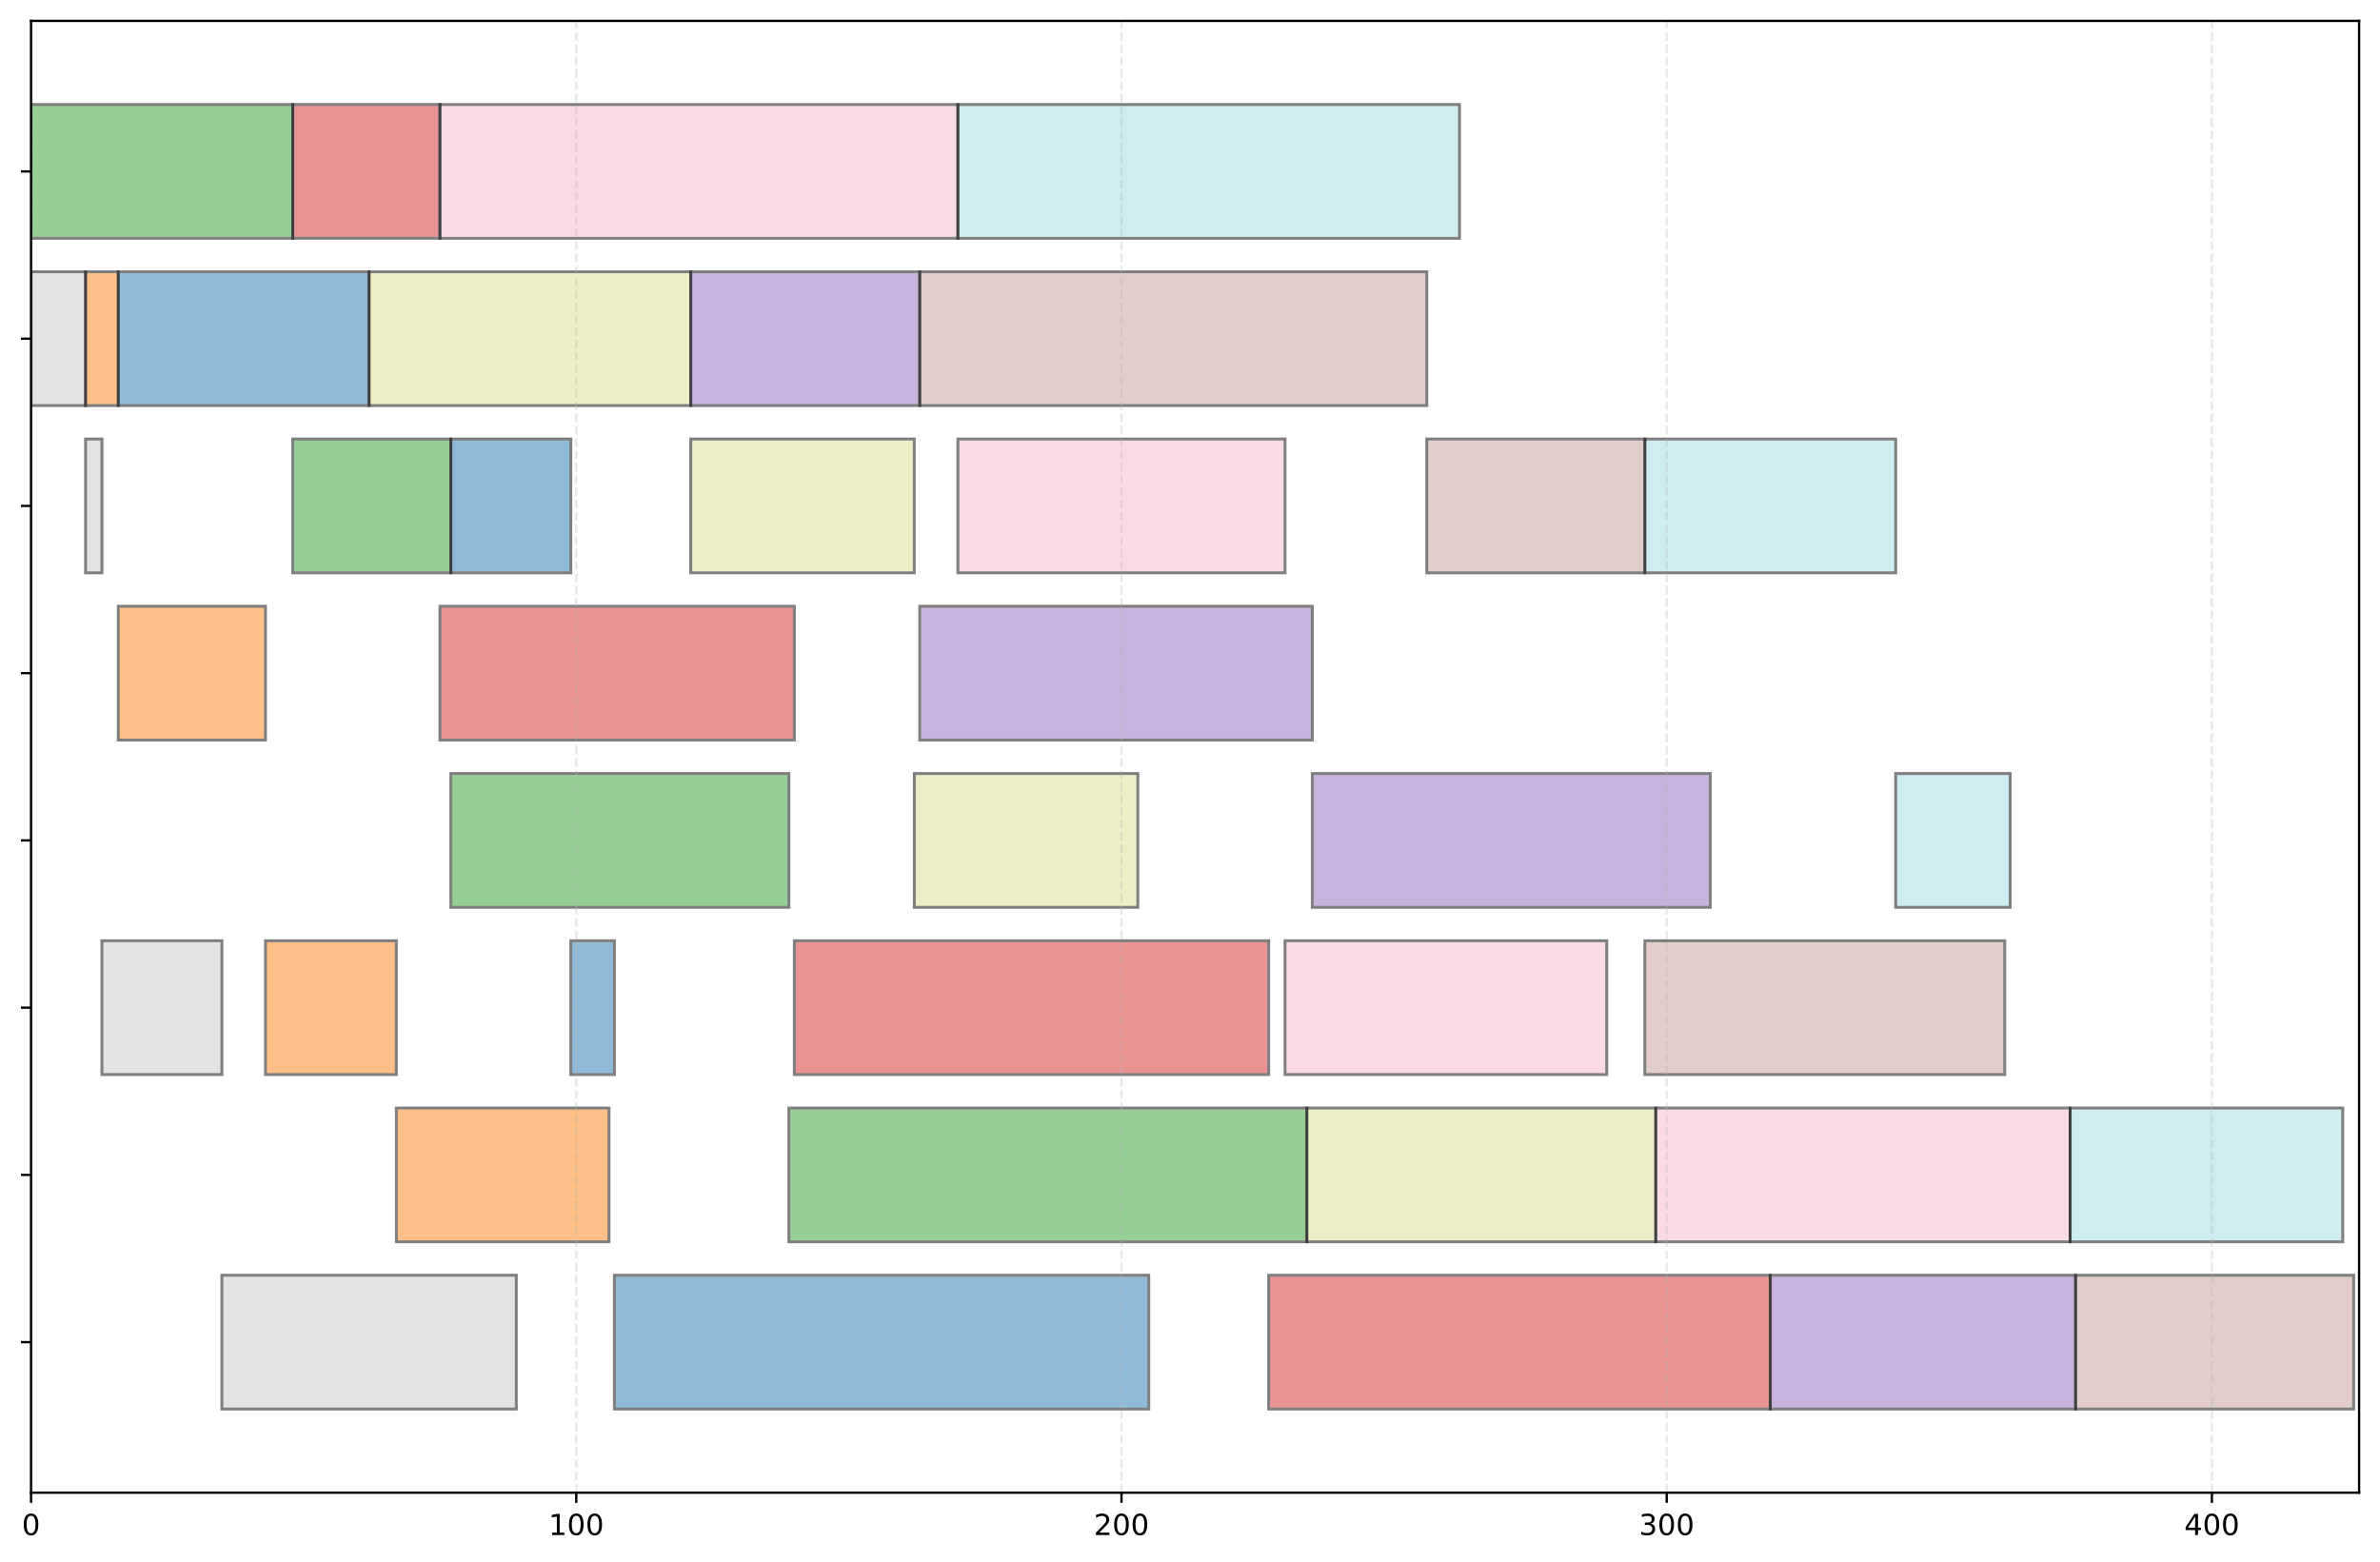
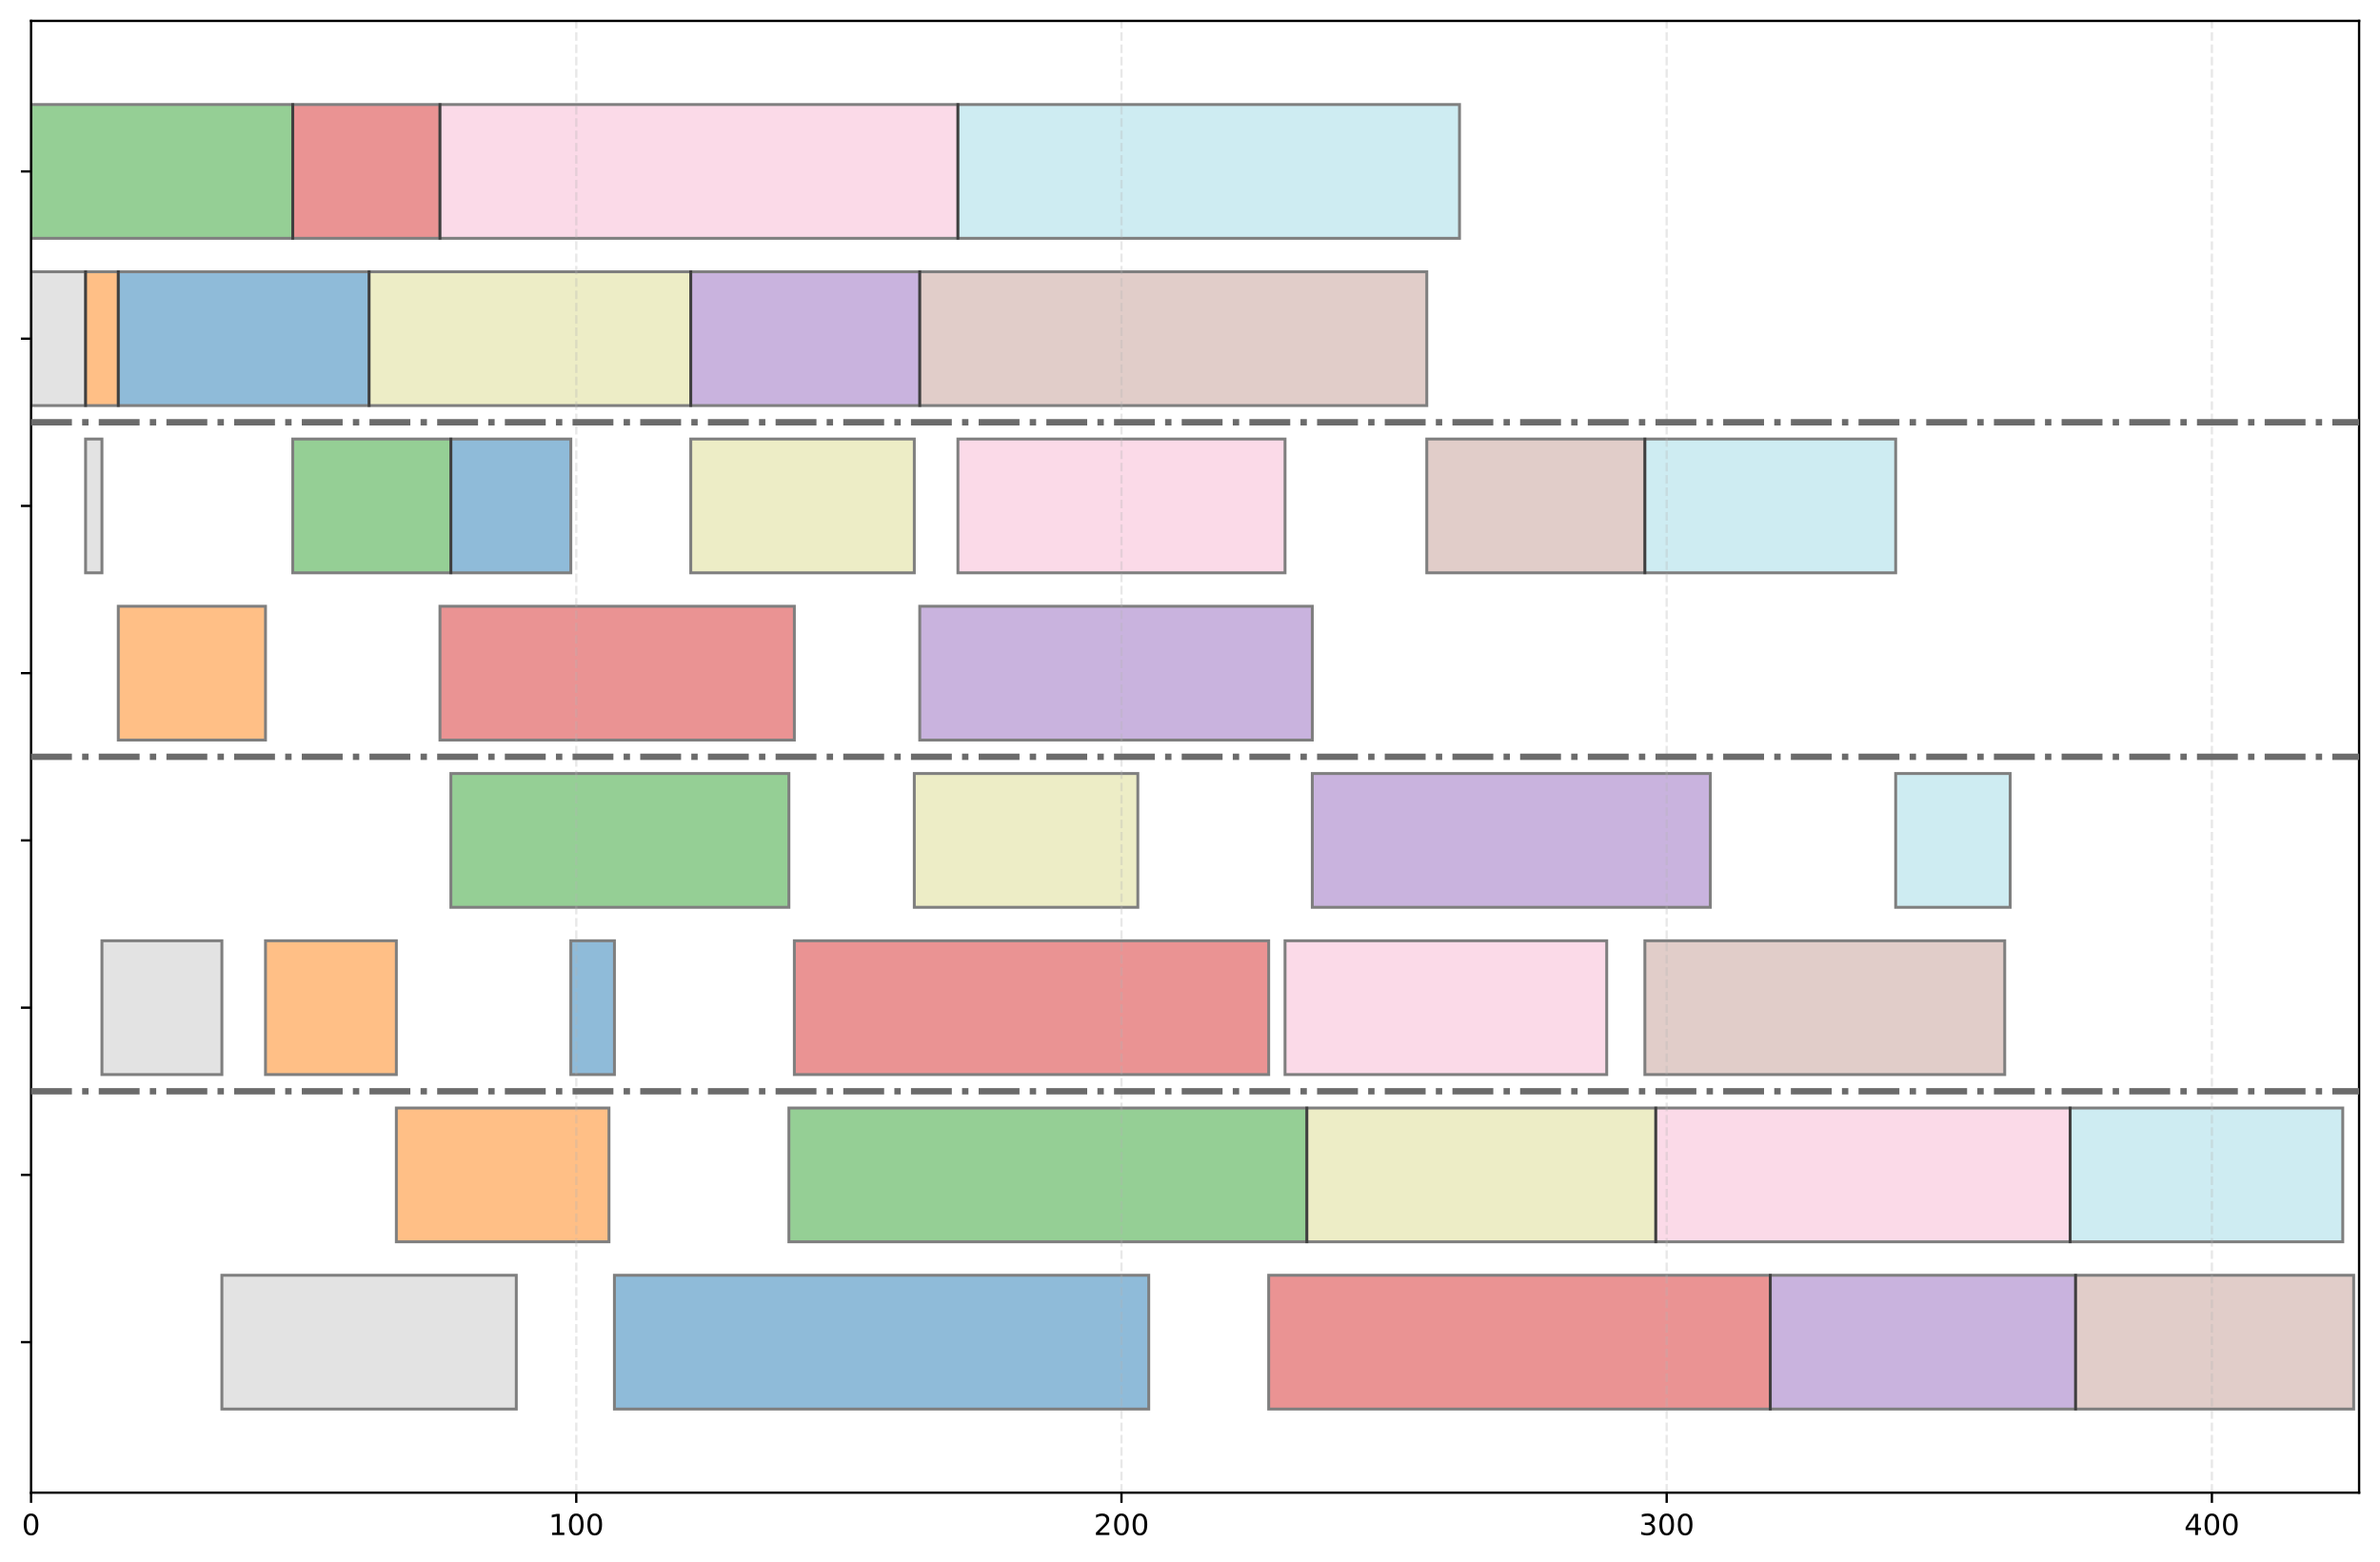
<svg xmlns="http://www.w3.org/2000/svg" xmlns:xlink="http://www.w3.org/1999/xlink" width="820pt" height="538.238pt" viewBox="0 0 820 538.238" version="1.1">
  <defs>
    <style type="text/css">*{stroke-linejoin: round; stroke-linecap: butt}</style>
  </defs>
  <g id="figure_1">
    <g id="patch_1">
      <path d="M 0 538.238  L 820 538.238  L 820 0  L 0 0  z " style="fill: #ffffff" />
    </g>
    <g id="axes_1">
      <g id="patch_2">
        <path d="M 10.7 514.36  L 812.8 514.36  L 812.8 7.2  L 10.7 7.2  z " style="fill: #ffffff" />
      </g>
      <g id="patch_3">
-         <path d="M 10.7 36.016  L 100.866 36.016  L 100.866 82.121  L 10.7 82.121  z " clip-path="url(#p2a4820f089)" style="fill: #2ca02c; opacity: 0.5; stroke: #000000; stroke-linejoin: miter" />
+         <path d="M 10.7 36.016  L 100.866 36.016  L 100.866 82.121  L 10.7 82.121  z " clip-path="url(#p6a63d7d8b1)" style="fill: #2ca02c; opacity: 0.5; stroke: #000000; stroke-linejoin: miter" />
      </g>
      <g id="patch_4">
-         <path d="M 100.866 36.016  L 151.584 36.016  L 151.584 82.121  L 100.866 82.121  z " clip-path="url(#p2a4820f089)" style="fill: #d62728; opacity: 0.5; stroke: #000000; stroke-linejoin: miter" />
+         <path d="M 100.866 36.016  L 151.584 36.016  L 151.584 82.121  L 100.866 82.121  z " clip-path="url(#p6a63d7d8b1)" style="fill: #d62728; opacity: 0.5; stroke: #000000; stroke-linejoin: miter" />
      </g>
      <g id="patch_5">
-         <path d="M 151.584 36.016  L 330.037 36.016  L 330.037 82.121  L 151.584 82.121  z " clip-path="url(#p2a4820f089)" style="fill: #f7b6d2; opacity: 0.5; stroke: #000000; stroke-linejoin: miter" />
+         <path d="M 151.584 36.016  L 330.037 36.016  L 330.037 82.121  L 151.584 82.121  z " clip-path="url(#p6a63d7d8b1)" style="fill: #f7b6d2; opacity: 0.5; stroke: #000000; stroke-linejoin: miter" />
      </g>
      <g id="patch_6">
-         <path d="M 330.037 36.016  L 502.855 36.016  L 502.855 82.121  L 330.037 82.121  z " clip-path="url(#p2a4820f089)" style="fill: #9edae5; opacity: 0.5; stroke: #000000; stroke-linejoin: miter" />
+         <path d="M 330.037 36.016  L 502.855 36.016  L 502.855 82.121  L 330.037 82.121  z " clip-path="url(#p6a63d7d8b1)" style="fill: #9edae5; opacity: 0.5; stroke: #000000; stroke-linejoin: miter" />
      </g>
      <g id="patch_7">
-         <path d="M 10.7 93.648  L 29.485 93.648  L 29.485 139.753  L 10.7 139.753  z " clip-path="url(#p2a4820f089)" style="fill: #c7c7c7; opacity: 0.5; stroke: #000000; stroke-linejoin: miter" />
+         <path d="M 10.7 93.648  L 29.485 93.648  L 29.485 139.753  L 10.7 139.753  z " clip-path="url(#p6a63d7d8b1)" style="fill: #c7c7c7; opacity: 0.5; stroke: #000000; stroke-linejoin: miter" />
      </g>
      <g id="patch_8">
-         <path d="M 29.485 93.648  L 40.755 93.648  L 40.755 139.753  L 29.485 139.753  z " clip-path="url(#p2a4820f089)" style="fill: #ff7f0e; opacity: 0.5; stroke: #000000; stroke-linejoin: miter" />
+         <path d="M 29.485 93.648  L 40.755 93.648  L 40.755 139.753  L 29.485 139.753  z " clip-path="url(#p6a63d7d8b1)" style="fill: #ff7f0e; opacity: 0.5; stroke: #000000; stroke-linejoin: miter" />
      </g>
      <g id="patch_9">
-         <path d="M 40.755 93.648  L 127.164 93.648  L 127.164 139.753  L 40.755 139.753  z " clip-path="url(#p2a4820f089)" style="fill: #1f77b4; opacity: 0.5; stroke: #000000; stroke-linejoin: miter" />
+         <path d="M 40.755 93.648  L 127.164 93.648  L 127.164 139.753  L 40.755 139.753  z " clip-path="url(#p6a63d7d8b1)" style="fill: #1f77b4; opacity: 0.5; stroke: #000000; stroke-linejoin: miter" />
      </g>
      <g id="patch_10">
-         <path d="M 127.164 93.648  L 237.993 93.648  L 237.993 139.753  L 127.164 139.753  z " clip-path="url(#p2a4820f089)" style="fill: #dbdb8d; opacity: 0.5; stroke: #000000; stroke-linejoin: miter" />
+         <path d="M 127.164 93.648  L 237.993 93.648  L 237.993 139.753  L 127.164 139.753  z " clip-path="url(#p6a63d7d8b1)" style="fill: #dbdb8d; opacity: 0.5; stroke: #000000; stroke-linejoin: miter" />
      </g>
      <g id="patch_11">
-         <path d="M 237.993 93.648  L 316.888 93.648  L 316.888 139.753  L 237.993 139.753  z " clip-path="url(#p2a4820f089)" style="fill: #9467bd; opacity: 0.5; stroke: #000000; stroke-linejoin: miter" />
+         <path d="M 237.993 93.648  L 316.888 93.648  L 316.888 139.753  L 237.993 139.753  z " clip-path="url(#p6a63d7d8b1)" style="fill: #9467bd; opacity: 0.5; stroke: #000000; stroke-linejoin: miter" />
      </g>
      <g id="patch_12">
-         <path d="M 316.888 93.648  L 491.584 93.648  L 491.584 139.753  L 316.888 139.753  z " clip-path="url(#p2a4820f089)" style="fill: #c49c94; opacity: 0.5; stroke: #000000; stroke-linejoin: miter" />
+         <path d="M 316.888 93.648  L 491.584 93.648  L 491.584 139.753  L 316.888 139.753  z " clip-path="url(#p6a63d7d8b1)" style="fill: #c49c94; opacity: 0.5; stroke: #000000; stroke-linejoin: miter" />
      </g>
      <g id="patch_13">
-         <path d="M 29.485 151.28  L 35.12 151.28  L 35.12 197.385  L 29.485 197.385  z " clip-path="url(#p2a4820f089)" style="fill: #c7c7c7; opacity: 0.5; stroke: #000000; stroke-linejoin: miter" />
+         <path d="M 29.485 151.28  L 35.12 151.28  L 35.12 197.385  L 29.485 197.385  z " clip-path="url(#p6a63d7d8b1)" style="fill: #c7c7c7; opacity: 0.5; stroke: #000000; stroke-linejoin: miter" />
      </g>
      <g id="patch_14">
-         <path d="M 100.866 151.28  L 155.341 151.28  L 155.341 197.385  L 100.866 197.385  z " clip-path="url(#p2a4820f089)" style="fill: #2ca02c; opacity: 0.5; stroke: #000000; stroke-linejoin: miter" />
+         <path d="M 100.866 151.28  L 155.341 151.28  L 155.341 197.385  L 100.866 197.385  z " clip-path="url(#p6a63d7d8b1)" style="fill: #2ca02c; opacity: 0.5; stroke: #000000; stroke-linejoin: miter" />
      </g>
      <g id="patch_15">
-         <path d="M 155.341 151.28  L 196.667 151.28  L 196.667 197.385  L 155.341 197.385  z " clip-path="url(#p2a4820f089)" style="fill: #1f77b4; opacity: 0.5; stroke: #000000; stroke-linejoin: miter" />
+         <path d="M 155.341 151.28  L 196.667 151.28  L 196.667 197.385  L 155.341 197.385  z " clip-path="url(#p6a63d7d8b1)" style="fill: #1f77b4; opacity: 0.5; stroke: #000000; stroke-linejoin: miter" />
      </g>
      <g id="patch_16">
-         <path d="M 237.993 151.28  L 315.01 151.28  L 315.01 197.385  L 237.993 197.385  z " clip-path="url(#p2a4820f089)" style="fill: #dbdb8d; opacity: 0.5; stroke: #000000; stroke-linejoin: miter" />
+         <path d="M 237.993 151.28  L 315.01 151.28  L 315.01 197.385  L 237.993 197.385  z " clip-path="url(#p6a63d7d8b1)" style="fill: #dbdb8d; opacity: 0.5; stroke: #000000; stroke-linejoin: miter" />
      </g>
      <g id="patch_17">
-         <path d="M 330.037 151.28  L 442.744 151.28  L 442.744 197.385  L 330.037 197.385  z " clip-path="url(#p2a4820f089)" style="fill: #f7b6d2; opacity: 0.5; stroke: #000000; stroke-linejoin: miter" />
+         <path d="M 330.037 151.28  L 442.744 151.28  L 442.744 197.385  L 330.037 197.385  z " clip-path="url(#p6a63d7d8b1)" style="fill: #f7b6d2; opacity: 0.5; stroke: #000000; stroke-linejoin: miter" />
      </g>
      <g id="patch_18">
-         <path d="M 491.584 151.28  L 566.722 151.28  L 566.722 197.385  L 491.584 197.385  z " clip-path="url(#p2a4820f089)" style="fill: #c49c94; opacity: 0.5; stroke: #000000; stroke-linejoin: miter" />
+         <path d="M 491.584 151.28  L 566.722 151.28  L 566.722 197.385  L 491.584 197.385  z " clip-path="url(#p6a63d7d8b1)" style="fill: #c49c94; opacity: 0.5; stroke: #000000; stroke-linejoin: miter" />
      </g>
      <g id="patch_19">
-         <path d="M 566.722 151.28  L 653.131 151.28  L 653.131 197.385  L 566.722 197.385  z " clip-path="url(#p2a4820f089)" style="fill: #9edae5; opacity: 0.5; stroke: #000000; stroke-linejoin: miter" />
+         <path d="M 566.722 151.28  L 653.131 151.28  L 653.131 197.385  L 566.722 197.385  z " clip-path="url(#p6a63d7d8b1)" style="fill: #9edae5; opacity: 0.5; stroke: #000000; stroke-linejoin: miter" />
      </g>
      <g id="patch_20">
-         <path d="M 40.755 208.911  L 91.474 208.911  L 91.474 255.017  L 40.755 255.017  z " clip-path="url(#p2a4820f089)" style="fill: #ff7f0e; opacity: 0.5; stroke: #000000; stroke-linejoin: miter" />
+         <path d="M 40.755 208.911  L 91.474 208.911  L 91.474 255.017  L 40.755 255.017  z " clip-path="url(#p6a63d7d8b1)" style="fill: #ff7f0e; opacity: 0.5; stroke: #000000; stroke-linejoin: miter" />
      </g>
      <g id="patch_21">
-         <path d="M 151.584 208.911  L 273.684 208.911  L 273.684 255.017  L 151.584 255.017  z " clip-path="url(#p2a4820f089)" style="fill: #d62728; opacity: 0.5; stroke: #000000; stroke-linejoin: miter" />
+         <path d="M 151.584 208.911  L 273.684 208.911  L 273.684 255.017  L 151.584 255.017  z " clip-path="url(#p6a63d7d8b1)" style="fill: #d62728; opacity: 0.5; stroke: #000000; stroke-linejoin: miter" />
      </g>
      <g id="patch_22">
-         <path d="M 316.888 208.911  L 452.137 208.911  L 452.137 255.017  L 316.888 255.017  z " clip-path="url(#p2a4820f089)" style="fill: #9467bd; opacity: 0.5; stroke: #000000; stroke-linejoin: miter" />
+         <path d="M 316.888 208.911  L 452.137 208.911  L 452.137 255.017  L 316.888 255.017  z " clip-path="url(#p6a63d7d8b1)" style="fill: #9467bd; opacity: 0.5; stroke: #000000; stroke-linejoin: miter" />
      </g>
      <g id="patch_23">
-         <path d="M 155.341 266.543  L 271.805 266.543  L 271.805 312.649  L 155.341 312.649  z " clip-path="url(#p2a4820f089)" style="fill: #2ca02c; opacity: 0.5; stroke: #000000; stroke-linejoin: miter" />
+         <path d="M 155.341 266.543  L 271.805 266.543  L 271.805 312.649  L 155.341 312.649  z " clip-path="url(#p6a63d7d8b1)" style="fill: #2ca02c; opacity: 0.5; stroke: #000000; stroke-linejoin: miter" />
      </g>
      <g id="patch_24">
-         <path d="M 315.01 266.543  L 392.026 266.543  L 392.026 312.649  L 315.01 312.649  z " clip-path="url(#p2a4820f089)" style="fill: #dbdb8d; opacity: 0.5; stroke: #000000; stroke-linejoin: miter" />
+         <path d="M 315.01 266.543  L 392.026 266.543  L 392.026 312.649  L 315.01 312.649  z " clip-path="url(#p6a63d7d8b1)" style="fill: #dbdb8d; opacity: 0.5; stroke: #000000; stroke-linejoin: miter" />
      </g>
      <g id="patch_25">
-         <path d="M 452.137 266.543  L 589.264 266.543  L 589.264 312.649  L 452.137 312.649  z " clip-path="url(#p2a4820f089)" style="fill: #9467bd; opacity: 0.5; stroke: #000000; stroke-linejoin: miter" />
+         <path d="M 452.137 266.543  L 589.264 266.543  L 589.264 312.649  L 452.137 312.649  z " clip-path="url(#p6a63d7d8b1)" style="fill: #9467bd; opacity: 0.5; stroke: #000000; stroke-linejoin: miter" />
      </g>
      <g id="patch_26">
-         <path d="M 653.131 266.543  L 692.579 266.543  L 692.579 312.649  L 653.131 312.649  z " clip-path="url(#p2a4820f089)" style="fill: #9edae5; opacity: 0.5; stroke: #000000; stroke-linejoin: miter" />
+         <path d="M 653.131 266.543  L 692.579 266.543  L 692.579 312.649  L 653.131 312.649  z " clip-path="url(#p6a63d7d8b1)" style="fill: #9edae5; opacity: 0.5; stroke: #000000; stroke-linejoin: miter" />
      </g>
      <g id="patch_27">
-         <path d="M 35.12 324.175  L 76.446 324.175  L 76.446 370.28  L 35.12 370.28  z " clip-path="url(#p2a4820f089)" style="fill: #c7c7c7; opacity: 0.5; stroke: #000000; stroke-linejoin: miter" />
+         <path d="M 35.12 324.175  L 76.446 324.175  L 76.446 370.28  L 35.12 370.28  z " clip-path="url(#p6a63d7d8b1)" style="fill: #c7c7c7; opacity: 0.5; stroke: #000000; stroke-linejoin: miter" />
      </g>
      <g id="patch_28">
-         <path d="M 91.474 324.175  L 136.556 324.175  L 136.556 370.28  L 91.474 370.28  z " clip-path="url(#p2a4820f089)" style="fill: #ff7f0e; opacity: 0.5; stroke: #000000; stroke-linejoin: miter" />
+         <path d="M 91.474 324.175  L 136.556 324.175  L 136.556 370.28  L 91.474 370.28  z " clip-path="url(#p6a63d7d8b1)" style="fill: #ff7f0e; opacity: 0.5; stroke: #000000; stroke-linejoin: miter" />
      </g>
      <g id="patch_29">
-         <path d="M 196.667 324.175  L 211.695 324.175  L 211.695 370.28  L 196.667 370.28  z " clip-path="url(#p2a4820f089)" style="fill: #1f77b4; opacity: 0.5; stroke: #000000; stroke-linejoin: miter" />
+         <path d="M 196.667 324.175  L 211.695 324.175  L 211.695 370.28  L 196.667 370.28  z " clip-path="url(#p6a63d7d8b1)" style="fill: #1f77b4; opacity: 0.5; stroke: #000000; stroke-linejoin: miter" />
      </g>
      <g id="patch_30">
-         <path d="M 273.684 324.175  L 437.109 324.175  L 437.109 370.28  L 273.684 370.28  z " clip-path="url(#p2a4820f089)" style="fill: #d62728; opacity: 0.5; stroke: #000000; stroke-linejoin: miter" />
+         <path d="M 273.684 324.175  L 437.109 324.175  L 437.109 370.28  L 273.684 370.28  z " clip-path="url(#p6a63d7d8b1)" style="fill: #d62728; opacity: 0.5; stroke: #000000; stroke-linejoin: miter" />
      </g>
      <g id="patch_31">
-         <path d="M 442.744 324.175  L 553.573 324.175  L 553.573 370.28  L 442.744 370.28  z " clip-path="url(#p2a4820f089)" style="fill: #f7b6d2; opacity: 0.5; stroke: #000000; stroke-linejoin: miter" />
+         <path d="M 442.744 324.175  L 553.573 324.175  L 553.573 370.28  L 442.744 370.28  z " clip-path="url(#p6a63d7d8b1)" style="fill: #f7b6d2; opacity: 0.5; stroke: #000000; stroke-linejoin: miter" />
      </g>
      <g id="patch_32">
-         <path d="M 566.722 324.175  L 690.7 324.175  L 690.7 370.28  L 566.722 370.28  z " clip-path="url(#p2a4820f089)" style="fill: #c49c94; opacity: 0.5; stroke: #000000; stroke-linejoin: miter" />
+         <path d="M 566.722 324.175  L 690.7 324.175  L 690.7 370.28  L 566.722 370.28  z " clip-path="url(#p6a63d7d8b1)" style="fill: #c49c94; opacity: 0.5; stroke: #000000; stroke-linejoin: miter" />
      </g>
      <g id="patch_33">
-         <path d="M 136.556 381.807  L 209.816 381.807  L 209.816 427.912  L 136.556 427.912  z " clip-path="url(#p2a4820f089)" style="fill: #ff7f0e; opacity: 0.5; stroke: #000000; stroke-linejoin: miter" />
+         <path d="M 136.556 381.807  L 209.816 381.807  L 209.816 427.912  L 136.556 427.912  z " clip-path="url(#p6a63d7d8b1)" style="fill: #ff7f0e; opacity: 0.5; stroke: #000000; stroke-linejoin: miter" />
      </g>
      <g id="patch_34">
-         <path d="M 271.805 381.807  L 450.258 381.807  L 450.258 427.912  L 271.805 427.912  z " clip-path="url(#p2a4820f089)" style="fill: #2ca02c; opacity: 0.5; stroke: #000000; stroke-linejoin: miter" />
+         <path d="M 271.805 381.807  L 450.258 381.807  L 450.258 427.912  L 271.805 427.912  z " clip-path="url(#p6a63d7d8b1)" style="fill: #2ca02c; opacity: 0.5; stroke: #000000; stroke-linejoin: miter" />
      </g>
      <g id="patch_35">
-         <path d="M 450.258 381.807  L 570.479 381.807  L 570.479 427.912  L 450.258 427.912  z " clip-path="url(#p2a4820f089)" style="fill: #dbdb8d; opacity: 0.5; stroke: #000000; stroke-linejoin: miter" />
+         <path d="M 450.258 381.807  L 570.479 381.807  L 570.479 427.912  L 450.258 427.912  z " clip-path="url(#p6a63d7d8b1)" style="fill: #dbdb8d; opacity: 0.5; stroke: #000000; stroke-linejoin: miter" />
      </g>
      <g id="patch_36">
-         <path d="M 570.479 381.807  L 713.242 381.807  L 713.242 427.912  L 570.479 427.912  z " clip-path="url(#p2a4820f089)" style="fill: #f7b6d2; opacity: 0.5; stroke: #000000; stroke-linejoin: miter" />
+         <path d="M 570.479 381.807  L 713.242 381.807  L 713.242 427.912  L 570.479 427.912  z " clip-path="url(#p6a63d7d8b1)" style="fill: #f7b6d2; opacity: 0.5; stroke: #000000; stroke-linejoin: miter" />
      </g>
      <g id="patch_37">
-         <path d="M 713.242 381.807  L 807.165 381.807  L 807.165 427.912  L 713.242 427.912  z " clip-path="url(#p2a4820f089)" style="fill: #9edae5; opacity: 0.5; stroke: #000000; stroke-linejoin: miter" />
+         <path d="M 713.242 381.807  L 807.165 381.807  L 807.165 427.912  L 713.242 427.912  z " clip-path="url(#p6a63d7d8b1)" style="fill: #9edae5; opacity: 0.5; stroke: #000000; stroke-linejoin: miter" />
      </g>
      <g id="patch_38">
-         <path d="M 76.446 439.439  L 177.882 439.439  L 177.882 485.544  L 76.446 485.544  z " clip-path="url(#p2a4820f089)" style="fill: #c7c7c7; opacity: 0.5; stroke: #000000; stroke-linejoin: miter" />
+         <path d="M 76.446 439.439  L 177.882 439.439  L 177.882 485.544  L 76.446 485.544  z " clip-path="url(#p6a63d7d8b1)" style="fill: #c7c7c7; opacity: 0.5; stroke: #000000; stroke-linejoin: miter" />
      </g>
      <g id="patch_39">
-         <path d="M 211.695 439.439  L 395.783 439.439  L 395.783 485.544  L 211.695 485.544  z " clip-path="url(#p2a4820f089)" style="fill: #1f77b4; opacity: 0.5; stroke: #000000; stroke-linejoin: miter" />
+         <path d="M 211.695 439.439  L 395.783 439.439  L 395.783 485.544  L 211.695 485.544  z " clip-path="url(#p6a63d7d8b1)" style="fill: #1f77b4; opacity: 0.5; stroke: #000000; stroke-linejoin: miter" />
      </g>
      <g id="patch_40">
-         <path d="M 437.109 439.439  L 609.927 439.439  L 609.927 485.544  L 437.109 485.544  z " clip-path="url(#p2a4820f089)" style="fill: #d62728; opacity: 0.5; stroke: #000000; stroke-linejoin: miter" />
+         <path d="M 437.109 439.439  L 609.927 439.439  L 609.927 485.544  L 437.109 485.544  z " clip-path="url(#p6a63d7d8b1)" style="fill: #d62728; opacity: 0.5; stroke: #000000; stroke-linejoin: miter" />
      </g>
      <g id="patch_41">
-         <path d="M 609.927 439.439  L 715.12 439.439  L 715.12 485.544  L 609.927 485.544  z " clip-path="url(#p2a4820f089)" style="fill: #9467bd; opacity: 0.5; stroke: #000000; stroke-linejoin: miter" />
+         <path d="M 609.927 439.439  L 715.12 439.439  L 715.12 485.544  L 609.927 485.544  z " clip-path="url(#p6a63d7d8b1)" style="fill: #9467bd; opacity: 0.5; stroke: #000000; stroke-linejoin: miter" />
      </g>
      <g id="patch_42">
-         <path d="M 715.12 439.439  L 810.922 439.439  L 810.922 485.544  L 715.12 485.544  z " clip-path="url(#p2a4820f089)" style="fill: #c49c94; opacity: 0.5; stroke: #000000; stroke-linejoin: miter" />
+         <path d="M 715.12 439.439  L 810.922 439.439  L 810.922 485.544  L 715.12 485.544  z " clip-path="url(#p6a63d7d8b1)" style="fill: #c49c94; opacity: 0.5; stroke: #000000; stroke-linejoin: miter" />
      </g>
      <g id="matplotlib.axis_1">
        <g id="xtick_1">
          <g id="line2d_1">
-             <path d="M 10.7 514.36  L 10.7 7.2  " clip-path="url(#p2a4820f089)" style="fill: none; stroke-dasharray: 2.96,1.28; stroke-dashoffset: 0; stroke: #b0b0b0; stroke-opacity: 0.3; stroke-width: 0.8" />
+             <path d="M 10.7 514.36  L 10.7 7.2  " clip-path="url(#p6a63d7d8b1)" style="fill: none; stroke-dasharray: 2.96,1.28; stroke-dashoffset: 0; stroke: #b0b0b0; stroke-opacity: 0.3; stroke-width: 0.8" />
          </g>
          <g id="line2d_2">
            <defs>
-               <path id="m5cf5fe6472" d="M 0 0  L 0 3.5  " style="stroke: #000000; stroke-width: 0.8" />
+               <path id="m11de9cfdb7" d="M 0 0  L 0 3.5  " style="stroke: #000000; stroke-width: 0.8" />
            </defs>
            <g>
-               <use xlink:href="#m5cf5fe6472" x="10.7" y="514.36" style="stroke: #000000; stroke-width: 0.8" />
+               <use xlink:href="#m11de9cfdb7" x="10.7" y="514.36" style="stroke: #000000; stroke-width: 0.8" />
            </g>
          </g>
          <g id="text_1">
            <g transform="translate(7.51875 528.9584) scale(0.1 -0.1)">
              <defs>
                <path id="DejaVuSans-30" d="M 2034 4250  Q 1547 4250 1301 3770  Q 1056 3291 1056 2328  Q 1056 1369 1301 889  Q 1547 409 2034 409  Q 2525 409 2770 889  Q 3016 1369 3016 2328  Q 3016 3291 2770 3770  Q 2525 4250 2034 4250  z M 2034 4750  Q 2819 4750 3233 4129  Q 3647 3509 3647 2328  Q 3647 1150 3233 529  Q 2819 -91 2034 -91  Q 1250 -91 836 529  Q 422 1150 422 2328  Q 422 3509 836 4129  Q 1250 4750 2034 4750  z " transform="scale(0.015625)" />
              </defs>
              <use xlink:href="#DejaVuSans-30" />
            </g>
          </g>
        </g>
        <g id="xtick_2">
          <g id="line2d_3">
-             <path d="M 198.545 514.36  L 198.545 7.2  " clip-path="url(#p2a4820f089)" style="fill: none; stroke-dasharray: 2.96,1.28; stroke-dashoffset: 0; stroke: #b0b0b0; stroke-opacity: 0.3; stroke-width: 0.8" />
+             <path d="M 198.545 514.36  L 198.545 7.2  " clip-path="url(#p6a63d7d8b1)" style="fill: none; stroke-dasharray: 2.96,1.28; stroke-dashoffset: 0; stroke: #b0b0b0; stroke-opacity: 0.3; stroke-width: 0.8" />
          </g>
          <g id="line2d_4">
            <g>
-               <use xlink:href="#m5cf5fe6472" x="198.545" y="514.36" style="stroke: #000000; stroke-width: 0.8" />
+               <use xlink:href="#m11de9cfdb7" x="198.545" y="514.36" style="stroke: #000000; stroke-width: 0.8" />
            </g>
          </g>
          <g id="text_2">
            <g transform="translate(189.0017 528.9584) scale(0.1 -0.1)">
              <defs>
                <path id="DejaVuSans-31" d="M 794 531  L 1825 531  L 1825 4091  L 703 3866  L 703 4441  L 1819 4666  L 2450 4666  L 2450 531  L 3481 531  L 3481 0  L 794 0  L 794 531  z " transform="scale(0.015625)" />
              </defs>
              <use xlink:href="#DejaVuSans-31" />
              <use xlink:href="#DejaVuSans-30" transform="translate(63.62305 0)" />
              <use xlink:href="#DejaVuSans-30" transform="translate(127.2461 0)" />
            </g>
          </g>
        </g>
        <g id="xtick_3">
          <g id="line2d_5">
-             <path d="M 386.391 514.36  L 386.391 7.2  " clip-path="url(#p2a4820f089)" style="fill: none; stroke-dasharray: 2.96,1.28; stroke-dashoffset: 0; stroke: #b0b0b0; stroke-opacity: 0.3; stroke-width: 0.8" />
+             <path d="M 386.391 514.36  L 386.391 7.2  " clip-path="url(#p6a63d7d8b1)" style="fill: none; stroke-dasharray: 2.96,1.28; stroke-dashoffset: 0; stroke: #b0b0b0; stroke-opacity: 0.3; stroke-width: 0.8" />
          </g>
          <g id="line2d_6">
            <g>
-               <use xlink:href="#m5cf5fe6472" x="386.391" y="514.36" style="stroke: #000000; stroke-width: 0.8" />
+               <use xlink:href="#m11de9cfdb7" x="386.391" y="514.36" style="stroke: #000000; stroke-width: 0.8" />
            </g>
          </g>
          <g id="text_3">
            <g transform="translate(376.8471 528.9584) scale(0.1 -0.1)">
              <defs>
                <path id="DejaVuSans-32" d="M 1228 531  L 3431 531  L 3431 0  L 469 0  L 469 531  Q 828 903 1448 1529  Q 2069 2156 2228 2338  Q 2531 2678 2651 2914  Q 2772 3150 2772 3378  Q 2772 3750 2511 3984  Q 2250 4219 1831 4219  Q 1534 4219 1204 4116  Q 875 4013 500 3803  L 500 4441  Q 881 4594 1212 4672  Q 1544 4750 1819 4750  Q 2544 4750 2975 4387  Q 3406 4025 3406 3419  Q 3406 3131 3298 2873  Q 3191 2616 2906 2266  Q 2828 2175 2409 1742  Q 1991 1309 1228 531  z " transform="scale(0.015625)" />
              </defs>
              <use xlink:href="#DejaVuSans-32" />
              <use xlink:href="#DejaVuSans-30" transform="translate(63.62305 0)" />
              <use xlink:href="#DejaVuSans-30" transform="translate(127.2461 0)" />
            </g>
          </g>
        </g>
        <g id="xtick_4">
          <g id="line2d_7">
-             <path d="M 574.236 514.36  L 574.236 7.2  " clip-path="url(#p2a4820f089)" style="fill: none; stroke-dasharray: 2.96,1.28; stroke-dashoffset: 0; stroke: #b0b0b0; stroke-opacity: 0.3; stroke-width: 0.8" />
+             <path d="M 574.236 514.36  L 574.236 7.2  " clip-path="url(#p6a63d7d8b1)" style="fill: none; stroke-dasharray: 2.96,1.28; stroke-dashoffset: 0; stroke: #b0b0b0; stroke-opacity: 0.3; stroke-width: 0.8" />
          </g>
          <g id="line2d_8">
            <g>
-               <use xlink:href="#m5cf5fe6472" x="574.236" y="514.36" style="stroke: #000000; stroke-width: 0.8" />
+               <use xlink:href="#m11de9cfdb7" x="574.236" y="514.36" style="stroke: #000000; stroke-width: 0.8" />
            </g>
          </g>
          <g id="text_4">
            <g transform="translate(564.6925 528.9584) scale(0.1 -0.1)">
              <defs>
                <path id="DejaVuSans-33" d="M 2597 2516  Q 3050 2419 3304 2112  Q 3559 1806 3559 1356  Q 3559 666 3084 287  Q 2609 -91 1734 -91  Q 1441 -91 1130 -33  Q 819 25 488 141  L 488 750  Q 750 597 1062 519  Q 1375 441 1716 441  Q 2309 441 2620 675  Q 2931 909 2931 1356  Q 2931 1769 2642 2001  Q 2353 2234 1838 2234  L 1294 2234  L 1294 2753  L 1863 2753  Q 2328 2753 2575 2939  Q 2822 3125 2822 3475  Q 2822 3834 2567 4026  Q 2313 4219 1838 4219  Q 1578 4219 1281 4162  Q 984 4106 628 3988  L 628 4550  Q 988 4650 1302 4700  Q 1616 4750 1894 4750  Q 2613 4750 3031 4423  Q 3450 4097 3450 3541  Q 3450 3153 3228 2886  Q 3006 2619 2597 2516  z " transform="scale(0.015625)" />
              </defs>
              <use xlink:href="#DejaVuSans-33" />
              <use xlink:href="#DejaVuSans-30" transform="translate(63.62305 0)" />
              <use xlink:href="#DejaVuSans-30" transform="translate(127.2461 0)" />
            </g>
          </g>
        </g>
        <g id="xtick_5">
          <g id="line2d_9">
-             <path d="M 762.082 514.36  L 762.082 7.2  " clip-path="url(#p2a4820f089)" style="fill: none; stroke-dasharray: 2.96,1.28; stroke-dashoffset: 0; stroke: #b0b0b0; stroke-opacity: 0.3; stroke-width: 0.8" />
+             <path d="M 762.082 514.36  L 762.082 7.2  " clip-path="url(#p6a63d7d8b1)" style="fill: none; stroke-dasharray: 2.96,1.28; stroke-dashoffset: 0; stroke: #b0b0b0; stroke-opacity: 0.3; stroke-width: 0.8" />
          </g>
          <g id="line2d_10">
            <g>
-               <use xlink:href="#m5cf5fe6472" x="762.082" y="514.36" style="stroke: #000000; stroke-width: 0.8" />
+               <use xlink:href="#m11de9cfdb7" x="762.082" y="514.36" style="stroke: #000000; stroke-width: 0.8" />
            </g>
          </g>
          <g id="text_5">
            <g transform="translate(752.538 528.9584) scale(0.1 -0.1)">
              <defs>
                <path id="DejaVuSans-34" d="M 2419 4116  L 825 1625  L 2419 1625  L 2419 4116  z M 2253 4666  L 3047 4666  L 3047 1625  L 3713 1625  L 3713 1100  L 3047 1100  L 3047 0  L 2419 0  L 2419 1100  L 313 1100  L 313 1709  L 2253 4666  z " transform="scale(0.015625)" />
              </defs>
              <use xlink:href="#DejaVuSans-34" />
              <use xlink:href="#DejaVuSans-30" transform="translate(63.62305 0)" />
              <use xlink:href="#DejaVuSans-30" transform="translate(127.2461 0)" />
            </g>
          </g>
        </g>
      </g>
      <g id="matplotlib.axis_2">
        <g id="ytick_1">
          <g id="line2d_11">
            <defs>
-               <path id="mce6eef23d6" d="M 0 0  L -3.5 0  " style="stroke: #000000; stroke-width: 0.8" />
+               <path id="mbe81651c4a" d="M 0 0  L -3.5 0  " style="stroke: #000000; stroke-width: 0.8" />
            </defs>
            <g>
-               <use xlink:href="#mce6eef23d6" x="10.7" y="59.069" style="stroke: #000000; stroke-width: 0.8" />
+               <use xlink:href="#mbe81651c4a" x="10.7" y="59.069" style="stroke: #000000; stroke-width: 0.8" />
            </g>
          </g>
        </g>
        <g id="ytick_2">
          <g id="line2d_12">
            <g>
-               <use xlink:href="#mce6eef23d6" x="10.7" y="116.7" style="stroke: #000000; stroke-width: 0.8" />
+               <use xlink:href="#mbe81651c4a" x="10.7" y="116.7" style="stroke: #000000; stroke-width: 0.8" />
            </g>
          </g>
        </g>
        <g id="ytick_3">
          <g id="line2d_13">
            <g>
-               <use xlink:href="#mce6eef23d6" x="10.7" y="174.332" style="stroke: #000000; stroke-width: 0.8" />
+               <use xlink:href="#mbe81651c4a" x="10.7" y="174.332" style="stroke: #000000; stroke-width: 0.8" />
            </g>
          </g>
        </g>
        <g id="ytick_4">
          <g id="line2d_14">
            <g>
-               <use xlink:href="#mce6eef23d6" x="10.7" y="231.964" style="stroke: #000000; stroke-width: 0.8" />
+               <use xlink:href="#mbe81651c4a" x="10.7" y="231.964" style="stroke: #000000; stroke-width: 0.8" />
            </g>
          </g>
        </g>
        <g id="ytick_5">
          <g id="line2d_15">
            <g>
-               <use xlink:href="#mce6eef23d6" x="10.7" y="289.596" style="stroke: #000000; stroke-width: 0.8" />
+               <use xlink:href="#mbe81651c4a" x="10.7" y="289.596" style="stroke: #000000; stroke-width: 0.8" />
            </g>
          </g>
        </g>
        <g id="ytick_6">
          <g id="line2d_16">
            <g>
-               <use xlink:href="#mce6eef23d6" x="10.7" y="347.228" style="stroke: #000000; stroke-width: 0.8" />
+               <use xlink:href="#mbe81651c4a" x="10.7" y="347.228" style="stroke: #000000; stroke-width: 0.8" />
            </g>
          </g>
        </g>
        <g id="ytick_7">
          <g id="line2d_17">
            <g>
-               <use xlink:href="#mce6eef23d6" x="10.7" y="404.86" style="stroke: #000000; stroke-width: 0.8" />
+               <use xlink:href="#mbe81651c4a" x="10.7" y="404.86" style="stroke: #000000; stroke-width: 0.8" />
            </g>
          </g>
        </g>
        <g id="ytick_8">
          <g id="line2d_18">
            <g>
-               <use xlink:href="#mce6eef23d6" x="10.7" y="462.491" style="stroke: #000000; stroke-width: 0.8" />
+               <use xlink:href="#mbe81651c4a" x="10.7" y="462.491" style="stroke: #000000; stroke-width: 0.8" />
            </g>
          </g>
        </g>
      </g>
      <g id="patch_43">
        <path d="M 10.7 514.36  L 10.7 7.2  " style="fill: none; stroke: #000000; stroke-width: 0.8; stroke-linejoin: miter; stroke-linecap: square" />
      </g>
      <g id="patch_44">
        <path d="M 812.8 514.36  L 812.8 7.2  " style="fill: none; stroke: #000000; stroke-width: 0.8; stroke-linejoin: miter; stroke-linecap: square" />
      </g>
      <g id="patch_45">
        <path d="M 10.7 514.36  L 812.8 514.36  " style="fill: none; stroke: #000000; stroke-width: 0.8; stroke-linejoin: miter; stroke-linecap: square" />
      </g>
      <g id="patch_46">
        <path d="M 10.7 7.2  L 812.8 7.2  " style="fill: none; stroke: #000000; stroke-width: 0.8; stroke-linejoin: miter; stroke-linecap: square" />
+       </g>
+       <g id="line2d_19">
+         <path d="M 10.7 145.516  L 812.8 145.516  " clip-path="url(#p6a63d7d8b1)" style="fill: none; stroke-dasharray: 14.08,3.52,2.2,3.52; stroke-dashoffset: 0; stroke: #6b6b6b; stroke-width: 2.2" />
+       </g>
+       <g id="line2d_20">
+         <path d="M 10.7 260.78  L 812.8 260.78  " clip-path="url(#p6a63d7d8b1)" style="fill: none; stroke-dasharray: 14.08,3.52,2.2,3.52; stroke-dashoffset: 0; stroke: #6b6b6b; stroke-width: 2.2" />
+       </g>
+       <g id="line2d_21">
+         <path d="M 10.7 376.044  L 812.8 376.044  " clip-path="url(#p6a63d7d8b1)" style="fill: none; stroke-dasharray: 14.08,3.52,2.2,3.52; stroke-dashoffset: 0; stroke: #6b6b6b; stroke-width: 2.2" />
      </g>
    </g>
  </g>
  <defs>
-     <clipPath id="p2a4820f089">
+     <clipPath id="p6a63d7d8b1">
      <rect x="10.7" y="7.2" width="802.1" height="507.16" />
    </clipPath>
  </defs>
</svg>
